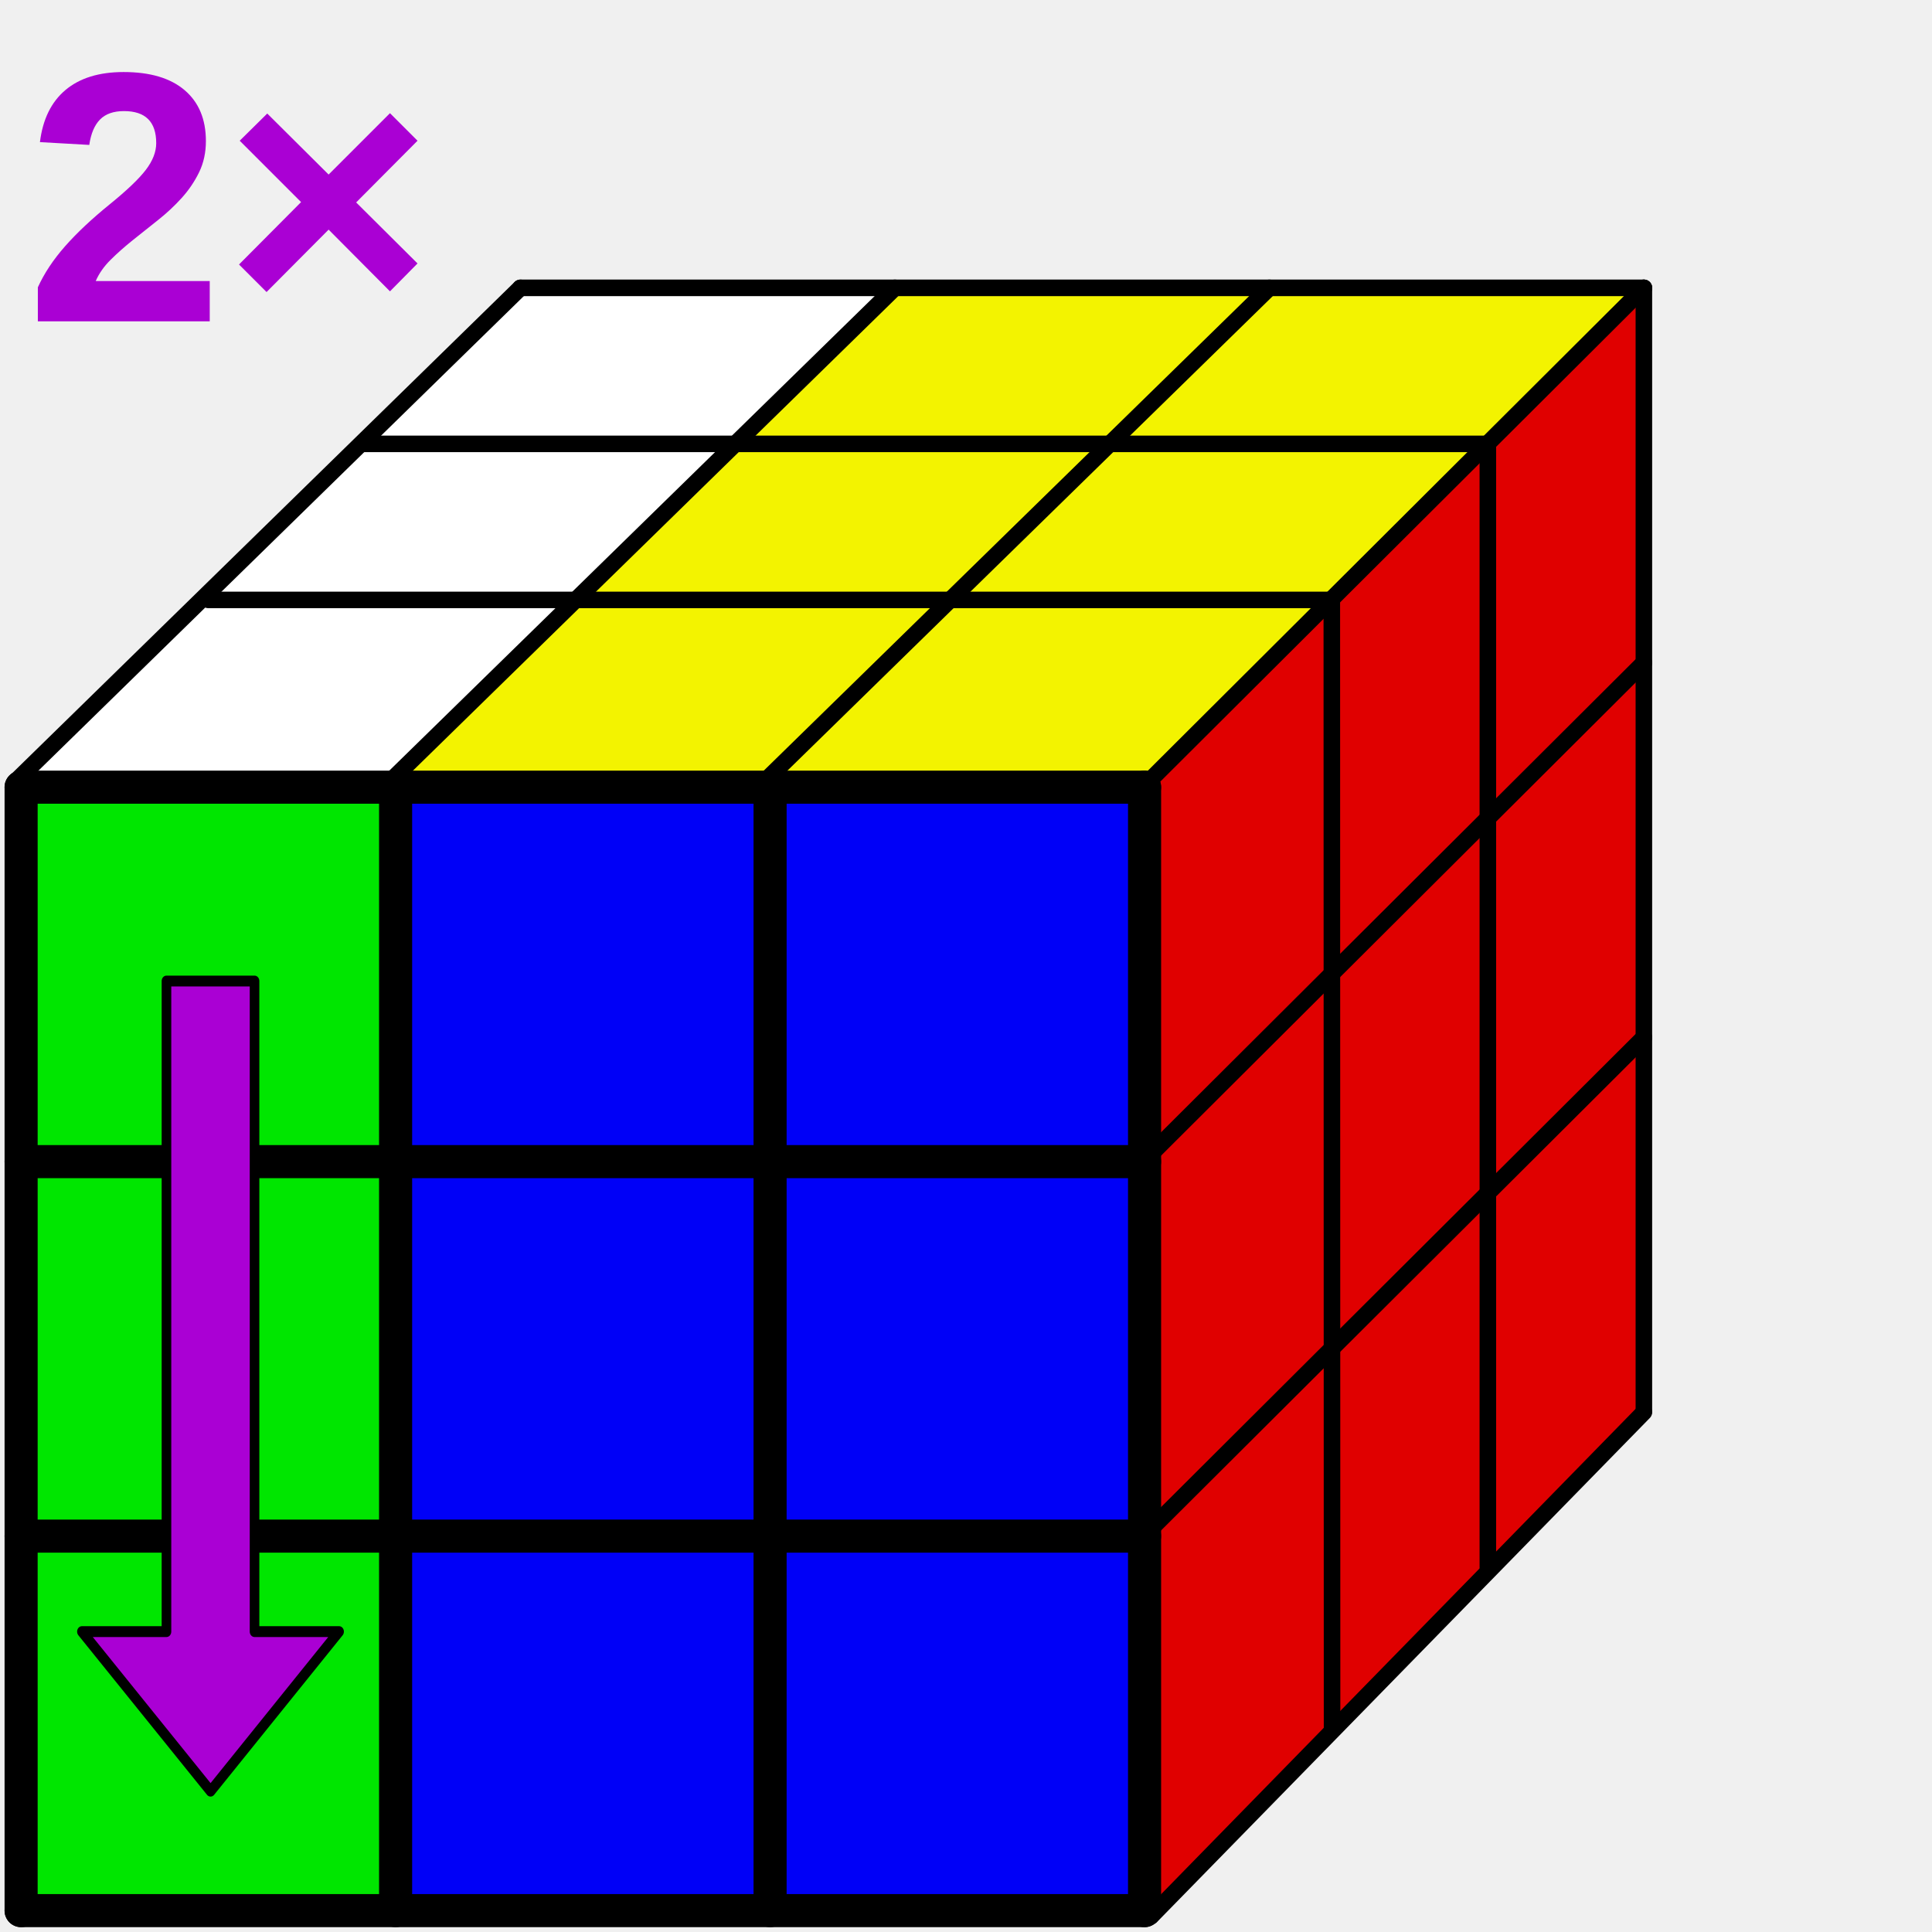
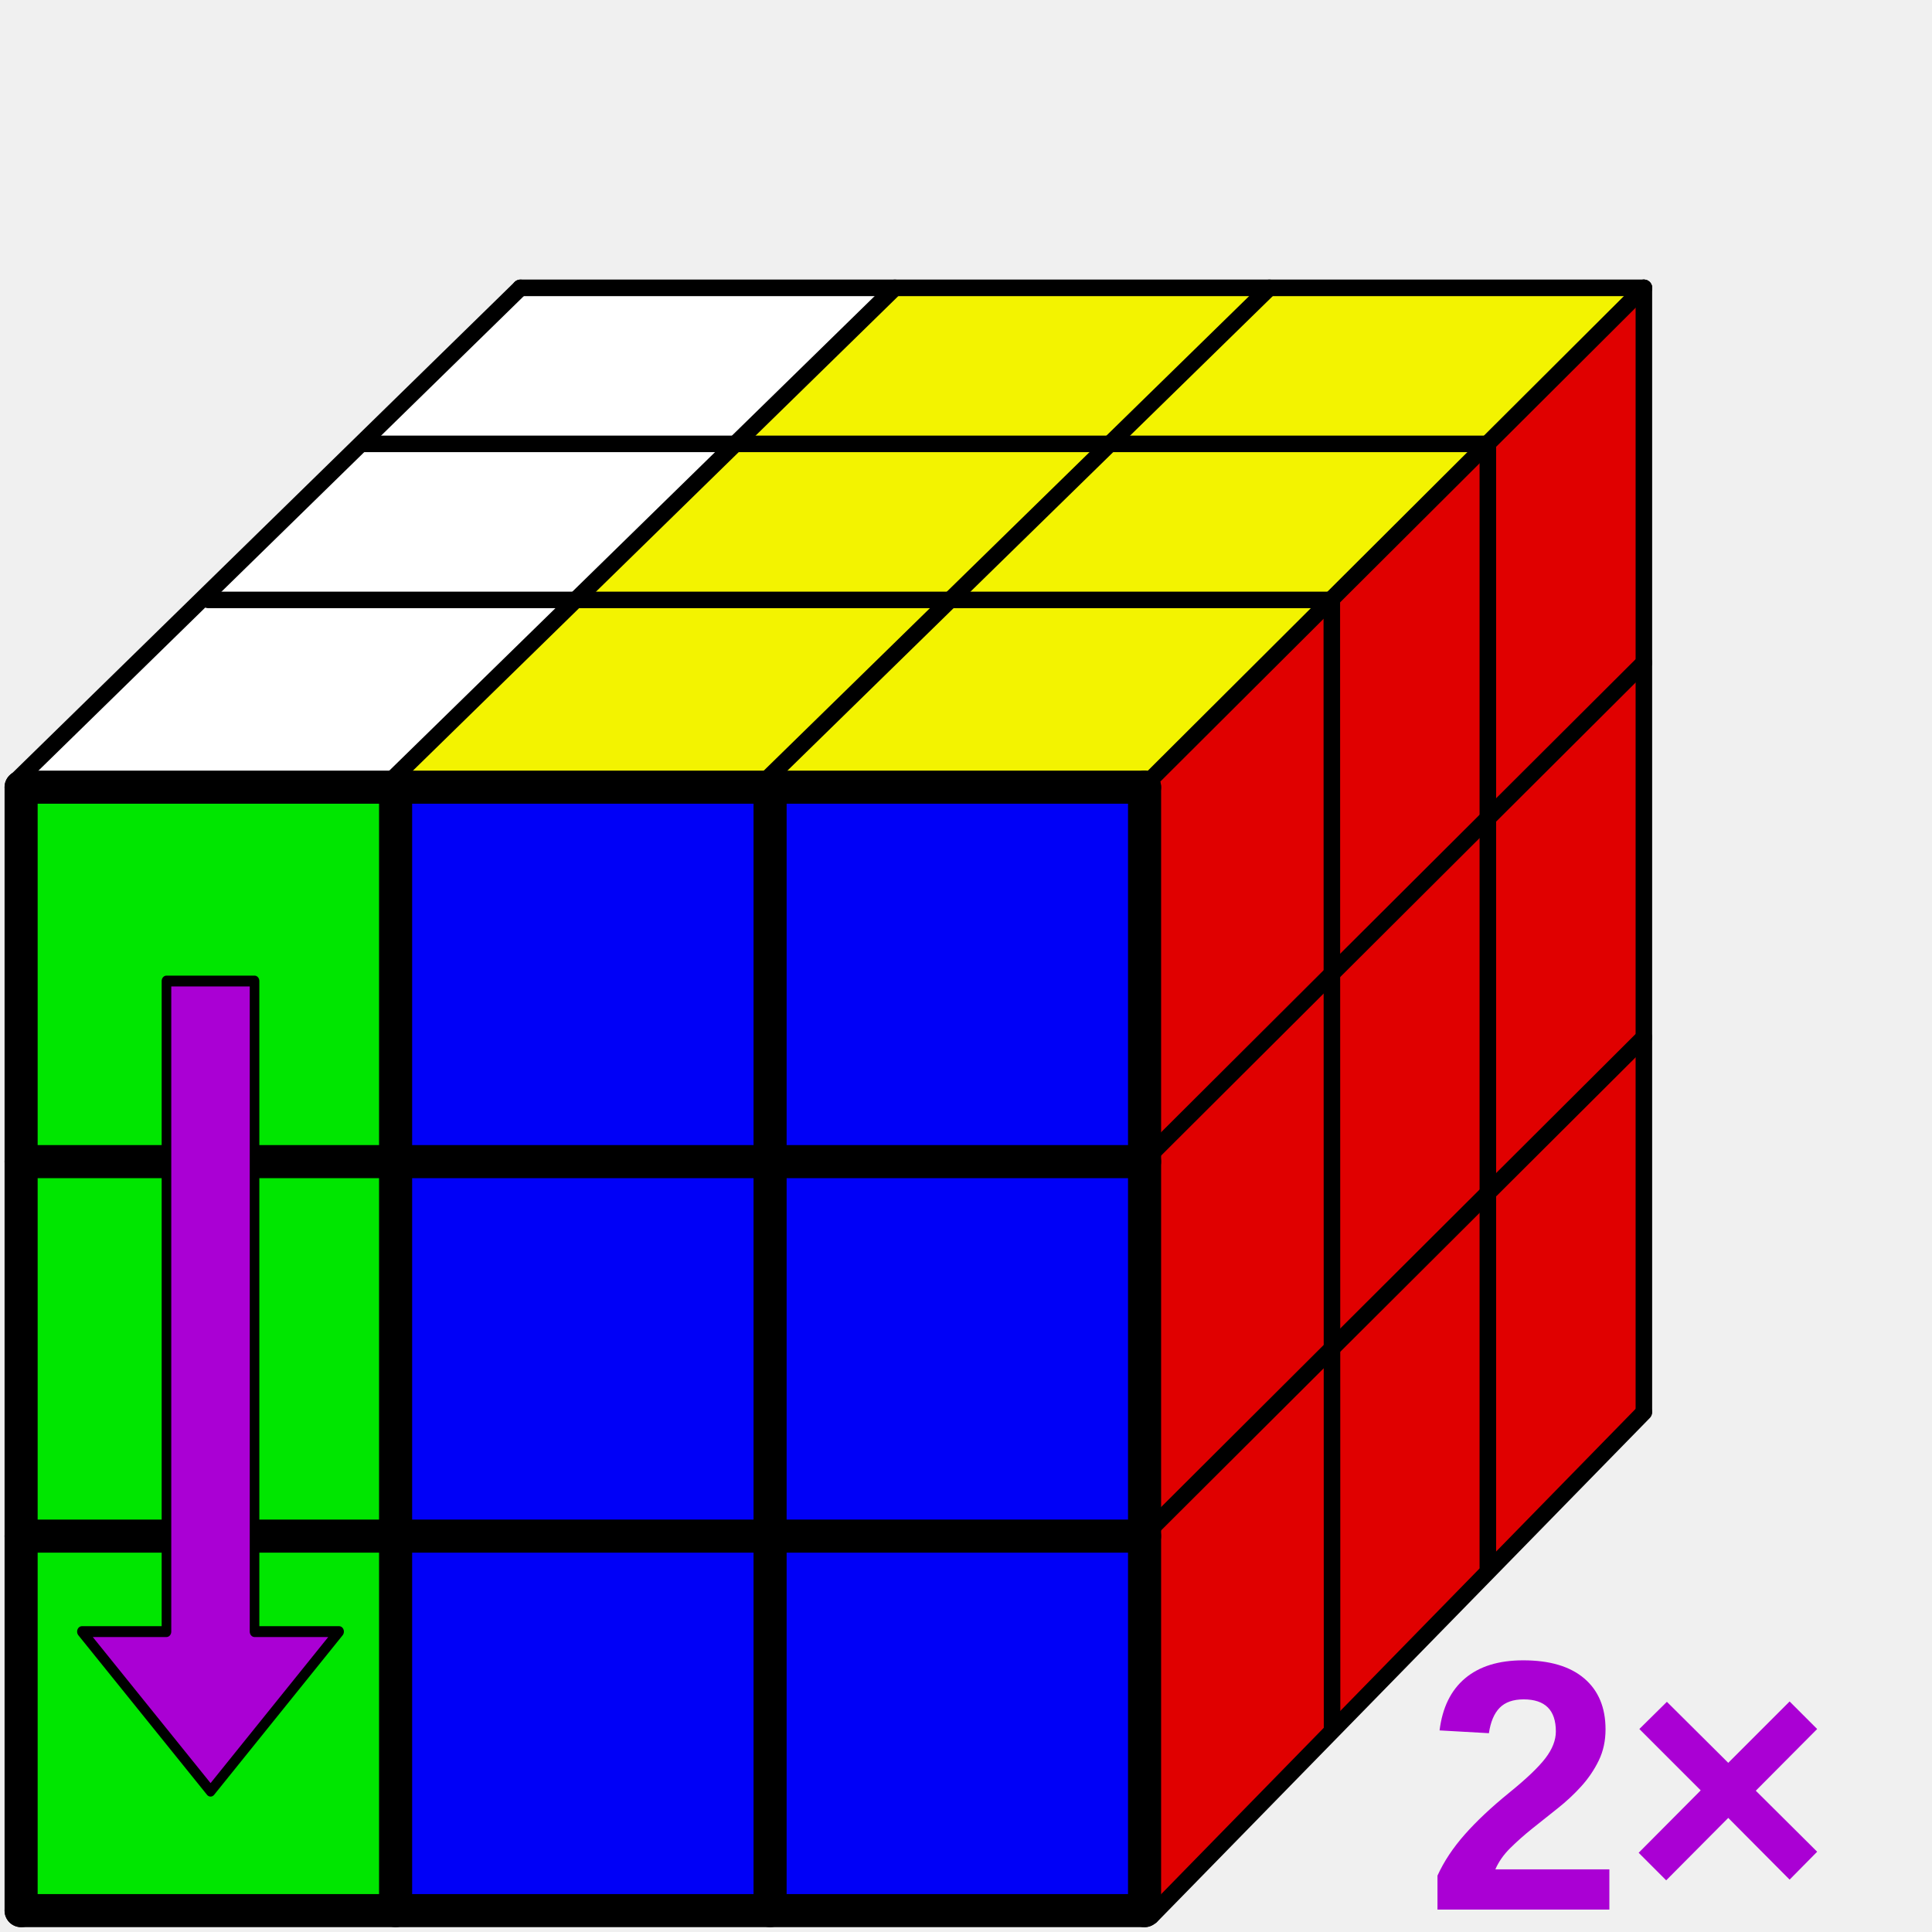
<svg xmlns="http://www.w3.org/2000/svg" width="42mm" height="42mm" fill-rule="evenodd" stroke-linejoin="round" stroke-width="28.222" preserveAspectRatio="xMidYMid" version="1.2" viewBox="0 0 6190.9 6190.9">
  <defs class="ClipPathGroup">
    <clipPath id="presentation_clip_path">
      <rect width="6e3" height="6e3" />
    </clipPath>
  </defs>
  <defs class="TextShapeIndex" />
  <defs class="EmbeddedBulletChars" />
  <g fill="#e00000">
    <g stroke-width="439.82">
      <path d="m5264.7 4530.5-485.95 471.9-2.247-1191.6 493.81-474.15z" />
      <path d="m4758.8 5048.1-474.71 474.15-10.112-1206.2 480.33-475.27z" />
      <path d="m4265.8 5552.9-561.23 551.68-5.618-1212.9 554.49-546.06z" />
      <path d="m4257.6 4327-560.1 557.3-8.989-1192.7 566.85-552.8z" />
      <path d="m4756.6 3827.8-476.96 477.52v-1193.8l473.59-461.79z" />
      <path d="m5271.1 3326.2-491.57 473.03-7.865-1189.3 498.31-473.03z" />
    </g>
    <path d="m5272.1 2136.1-490.44 458.42-10.112-1171.4 481.45-470.78z" stroke-width="439.82" />
    <path d="m4762.9 2631.4-481.45 457.3-3.371-1178.1 478.08-470.78z" stroke-width="439.82" />
    <path d="m4267.1 3126.4-574.71 548.31-3.371-1180.4 565.72-550.55z" stroke-width="439.82" />
  </g>
  <g>
    <path d="m3697 2489.8-1220.3 7.945 576.8-572.03 1191.7 9.534z" fill="#f3f300" stroke-width="439.82" />
    <g stroke-width="439.82">
      <path d="m2453.7 2500.4-1159.2-12.11 545.02-552.97 1194.9-6.356z" fill="#f3f300" />
      <path d="m1262.7 2481.9-1177.4 1.589 552.97-559.32 1175.8 11.123z" fill="#fff" />
      <path d="m3053.5 1922.6-1201.3-1.589 506.89-498.94 1174.3 14.301z" fill="#f3f300" />
      <path d="m1852.2 1921-1196.5-15.89 491-481.46 1191.7 7.945z" fill="#fff" />
    </g>
  </g>
  <g fill="#f3f300" stroke-width="439.82">
    <path d="m4267.7 1922.4-1198.3-6.144 463.98-479.87 1234.3-13.983z" />
    <path d="m4767.7 1422.4-1210.5-0.318 494.17-503.71 1194.9 4.767z" />
    <path d="m3557.2 1422-1172.7-6.356 465.57-495.76 1201.3-1.589z" />
  </g>
  <path d="m2359.1 1422-1191.4 0.318 500-500 1182.4-2.437z" fill="#fff" stroke-width="439.82" />
  <g fill="#0000f7">
    <path d="m3649.3 6114.3-1172.7-7.945-3.178-1171.1 1180.2-1.924z" stroke-width="439.82" />
    <g stroke-width="439.82">
      <path d="m2449.6 6100-1164.7-4.767 1.589-1164.7 1166.3-1.589z" />
      <path d="m2452.8 4903.5-1167.9-3.178-1.589-1155.2 1164.7-11.123z" />
      <path d="m3643 4897.1-1156.8-1.589v-1160l1167.5-3.241z" />
      <path d="m3647.7 3697.5-1164.7 1.589v-1166.3l1170.6-1.381z" />
      <path d="m2462.4 3713.4-1183.8-1.589 1.589-1172.7 1187.5-16.737z" />
    </g>
  </g>
  <g fill="#00e600" stroke-width="439.82">
    <path d="m1260.3 3708.6-1178.1-13.483 5.681-1150.3 1179.8-22.472z" />
    <path d="m1257.9 4897.1-1182.3-1.801 6.462-1158.2 1164.7 3.178z" />
    <path d="m1248.4 6092.1h-1167.9l4.767-1153.6 1167.9-4.767z" />
  </g>
  <g transform="translate(0 -2023.7)">
    <g class="Master_Slide" />
  </g>
  <g class="SlideGroup" transform="translate(-32.348 222.36)">
    <g class="Slide" clip-path="url(#presentation_clip_path)">
      <g class="Page">
        <g class="Group">
          <g class="com.sun.star.drawing.LineShape">
            <g fill="none">
              <rect class="BoundingBox" x="47" y="2247" width="107" height="3707" />
              <path d="m100 5900v-3600" stroke="#000" stroke-linecap="round" stroke-linejoin="miter" stroke-width="106" />
            </g>
          </g>
          <g class="com.sun.star.drawing.LineShape">
            <g fill="none">
              <rect class="BoundingBox" x="47" y="5847" width="3707" height="107" />
              <path d="m100 5900h3600" stroke="#000" stroke-linecap="round" stroke-linejoin="miter" stroke-width="106" />
            </g>
          </g>
          <g class="com.sun.star.drawing.LineShape">
            <g fill="none">
              <rect class="BoundingBox" x="3647" y="2247" width="107" height="3707" />
              <path d="m3700 5900v-3600" stroke="#000" stroke-linecap="round" stroke-linejoin="miter" stroke-width="106" />
            </g>
          </g>
          <g class="com.sun.star.drawing.LineShape">
            <g fill="none">
              <rect class="BoundingBox" x="47" y="2247" width="3707" height="107" />
              <path d="m100 2300h3600" stroke="#000" stroke-linecap="round" stroke-linejoin="miter" stroke-width="106" />
            </g>
          </g>
          <g class="com.sun.star.drawing.LineShape">
            <g fill="none">
              <rect class="BoundingBox" x="1247" y="2247" width="107" height="3707" />
              <path d="m1300 5900v-3600" stroke="#000" stroke-linecap="round" stroke-linejoin="miter" stroke-width="106" />
            </g>
          </g>
          <g class="com.sun.star.drawing.LineShape">
            <g fill="none">
              <rect class="BoundingBox" x="2447" y="2247" width="107" height="3707" />
              <path d="m2500 5900v-3600" stroke="#000" stroke-linecap="round" stroke-linejoin="miter" stroke-width="106" />
            </g>
          </g>
          <g class="com.sun.star.drawing.LineShape">
            <g fill="none">
              <rect class="BoundingBox" x="47" y="3447" width="3707" height="107" />
              <path d="m100 3500h3600" stroke="#000" stroke-linecap="round" stroke-linejoin="miter" stroke-width="106" />
            </g>
          </g>
          <g class="com.sun.star.drawing.LineShape">
            <g fill="none">
              <rect class="BoundingBox" x="47" y="4647" width="3707" height="107" />
              <path d="m100 4700h3600" stroke="#000" stroke-linecap="round" stroke-linejoin="miter" stroke-width="106" />
            </g>
          </g>
          <g class="com.sun.star.drawing.LineShape">
            <g fill="none">
              <rect class="BoundingBox" x="673" y="1673" width="3655" height="55" />
              <path d="m700 1700h3600" stroke="#000" stroke-linecap="round" stroke-linejoin="miter" stroke-width="53" />
            </g>
          </g>
          <g class="com.sun.star.drawing.LineShape">
            <g fill="none">
              <rect class="BoundingBox" x="1173" y="1173" width="3655" height="55" />
              <path d="m1200 1200h3600" stroke="#000" stroke-linecap="round" stroke-linejoin="miter" stroke-width="53" />
            </g>
          </g>
          <g class="com.sun.star.drawing.LineShape">
            <g fill="none">
              <rect class="BoundingBox" x="1673" y="673" width="3655" height="55" />
              <path d="m1700 700h3600" stroke="#000" stroke-linecap="round" stroke-linejoin="miter" stroke-width="53" />
            </g>
          </g>
          <g class="com.sun.star.drawing.LineShape">
            <g fill="none">
              <rect class="BoundingBox" x="4273" y="1673" width="55" height="3655" />
              <path d="m4300.8 5320.7-0.794-3620.7" stroke="#000" stroke-linecap="round" stroke-linejoin="miter" stroke-width="53" />
            </g>
          </g>
          <g class="com.sun.star.drawing.LineShape">
            <g fill="none">
              <rect class="BoundingBox" x="4773" y="1173" width="55" height="3655" />
              <path d="m4800 4800v-3600" stroke="#000" stroke-linecap="round" stroke-linejoin="miter" stroke-width="53" />
            </g>
          </g>
          <g class="com.sun.star.drawing.LineShape">
            <g fill="none">
              <rect class="BoundingBox" x="5273" y="673" width="55" height="3655" />
              <path d="m5300 4300v-3600" stroke="#000" stroke-linecap="round" stroke-linejoin="miter" stroke-width="53" />
            </g>
          </g>
          <g class="com.sun.star.drawing.LineShape">
            <g fill="none">
              <rect class="BoundingBox" x="59" y="673" width="1669" height="1633" />
              <path d="m86 2278 1614-1578" stroke="#000" stroke-linecap="round" stroke-linejoin="miter" stroke-width="53" />
            </g>
          </g>
          <g class="com.sun.star.drawing.LineShape">
            <g fill="none">
              <rect class="BoundingBox" x="1259" y="673" width="1669" height="1633" />
              <path d="m1286 2278 1614-1578" stroke="#000" stroke-linecap="round" stroke-linejoin="miter" stroke-width="53" />
            </g>
          </g>
          <g class="com.sun.star.drawing.LineShape">
            <g fill="none">
              <rect class="BoundingBox" x="2459" y="673" width="1669" height="1633" />
              <path d="m2486 2278 1614-1578" stroke="#000" stroke-linecap="round" stroke-linejoin="miter" stroke-width="53" />
            </g>
          </g>
          <g class="com.sun.star.drawing.LineShape">
            <g fill="none">
              <rect class="BoundingBox" x="3659" y="673" width="1669" height="1664" />
              <path d="m3686 2309 1614-1609" stroke="#000" stroke-linecap="round" stroke-linejoin="miter" stroke-width="53" />
            </g>
          </g>
          <g class="com.sun.star.drawing.LineShape">
            <g fill="none">
              <rect class="BoundingBox" x="3659" y="1874" width="1669" height="1664" />
              <path d="m3686 3510 1614-1609" stroke="#000" stroke-linecap="round" stroke-linejoin="miter" stroke-width="53" />
            </g>
          </g>
          <g class="com.sun.star.drawing.LineShape">
            <g fill="none">
              <rect class="BoundingBox" x="3659" y="3075" width="1669" height="1664" />
              <path d="m3686 4711 1614-1609" stroke="#000" stroke-linecap="round" stroke-linejoin="miter" stroke-width="53" />
            </g>
          </g>
          <g class="com.sun.star.drawing.LineShape">
            <g fill="none">
              <rect class="BoundingBox" x="3694" y="4276" width="1634" height="1670" />
              <path d="m3721 5918 1579-1615" stroke="#000" stroke-linecap="round" stroke-linejoin="miter" stroke-width="53" />
            </g>
          </g>
        </g>
      </g>
    </g>
  </g>
  <g class="com.sun.star.drawing.CustomShape" transform="matrix(0 .48971 -.43351 0 1520.1 646.11)">
    <rect class="BoundingBox" x="5064" y="964" width="5374" height="1974" fill="none" />
    <path d="m5100 1625h4257v-625l1044 950-1044 951v-625h-4257zm0-625zm5301 1901z" fill="#aa00d4" />
    <path d="m5100 1625h4257v-625l1044 950-1044 951v-625h-4257z" fill="none" stroke="#000" stroke-linejoin="round" stroke-width="71" />
  </g>
-   <text x="81.63" y="1029.645" fill="#aa00d4" fill-rule="evenodd" font-family="FontAwesome" font-size="1560px" letter-spacing="0px" stroke-linejoin="round" stroke-width="1100.7" word-spacing="0px" style="line-height:1.25" xml:space="preserve">
-     <tspan x="81.63" y="1029.645" fill="#aa00d4" font-family="'Liberation Sans'" font-size="1144px" font-weight="bold" stroke-width="1100.7">2×</tspan>
+   <text x="4566.63" y="6119.145" fill="#aa00d4" fill-rule="evenodd" font-family="FontAwesome" font-size="1560px" letter-spacing="0px" stroke-linejoin="round" stroke-width="1100.7" word-spacing="0px" style="line-height:1.25" xml:space="preserve">
+     <tspan x="4566.63" y="6119.145" fill="#aa00d4" font-family="'Liberation Sans'" font-size="1144px" font-weight="bold" stroke-width="1100.7">2×</tspan>
  </text>
</svg>
